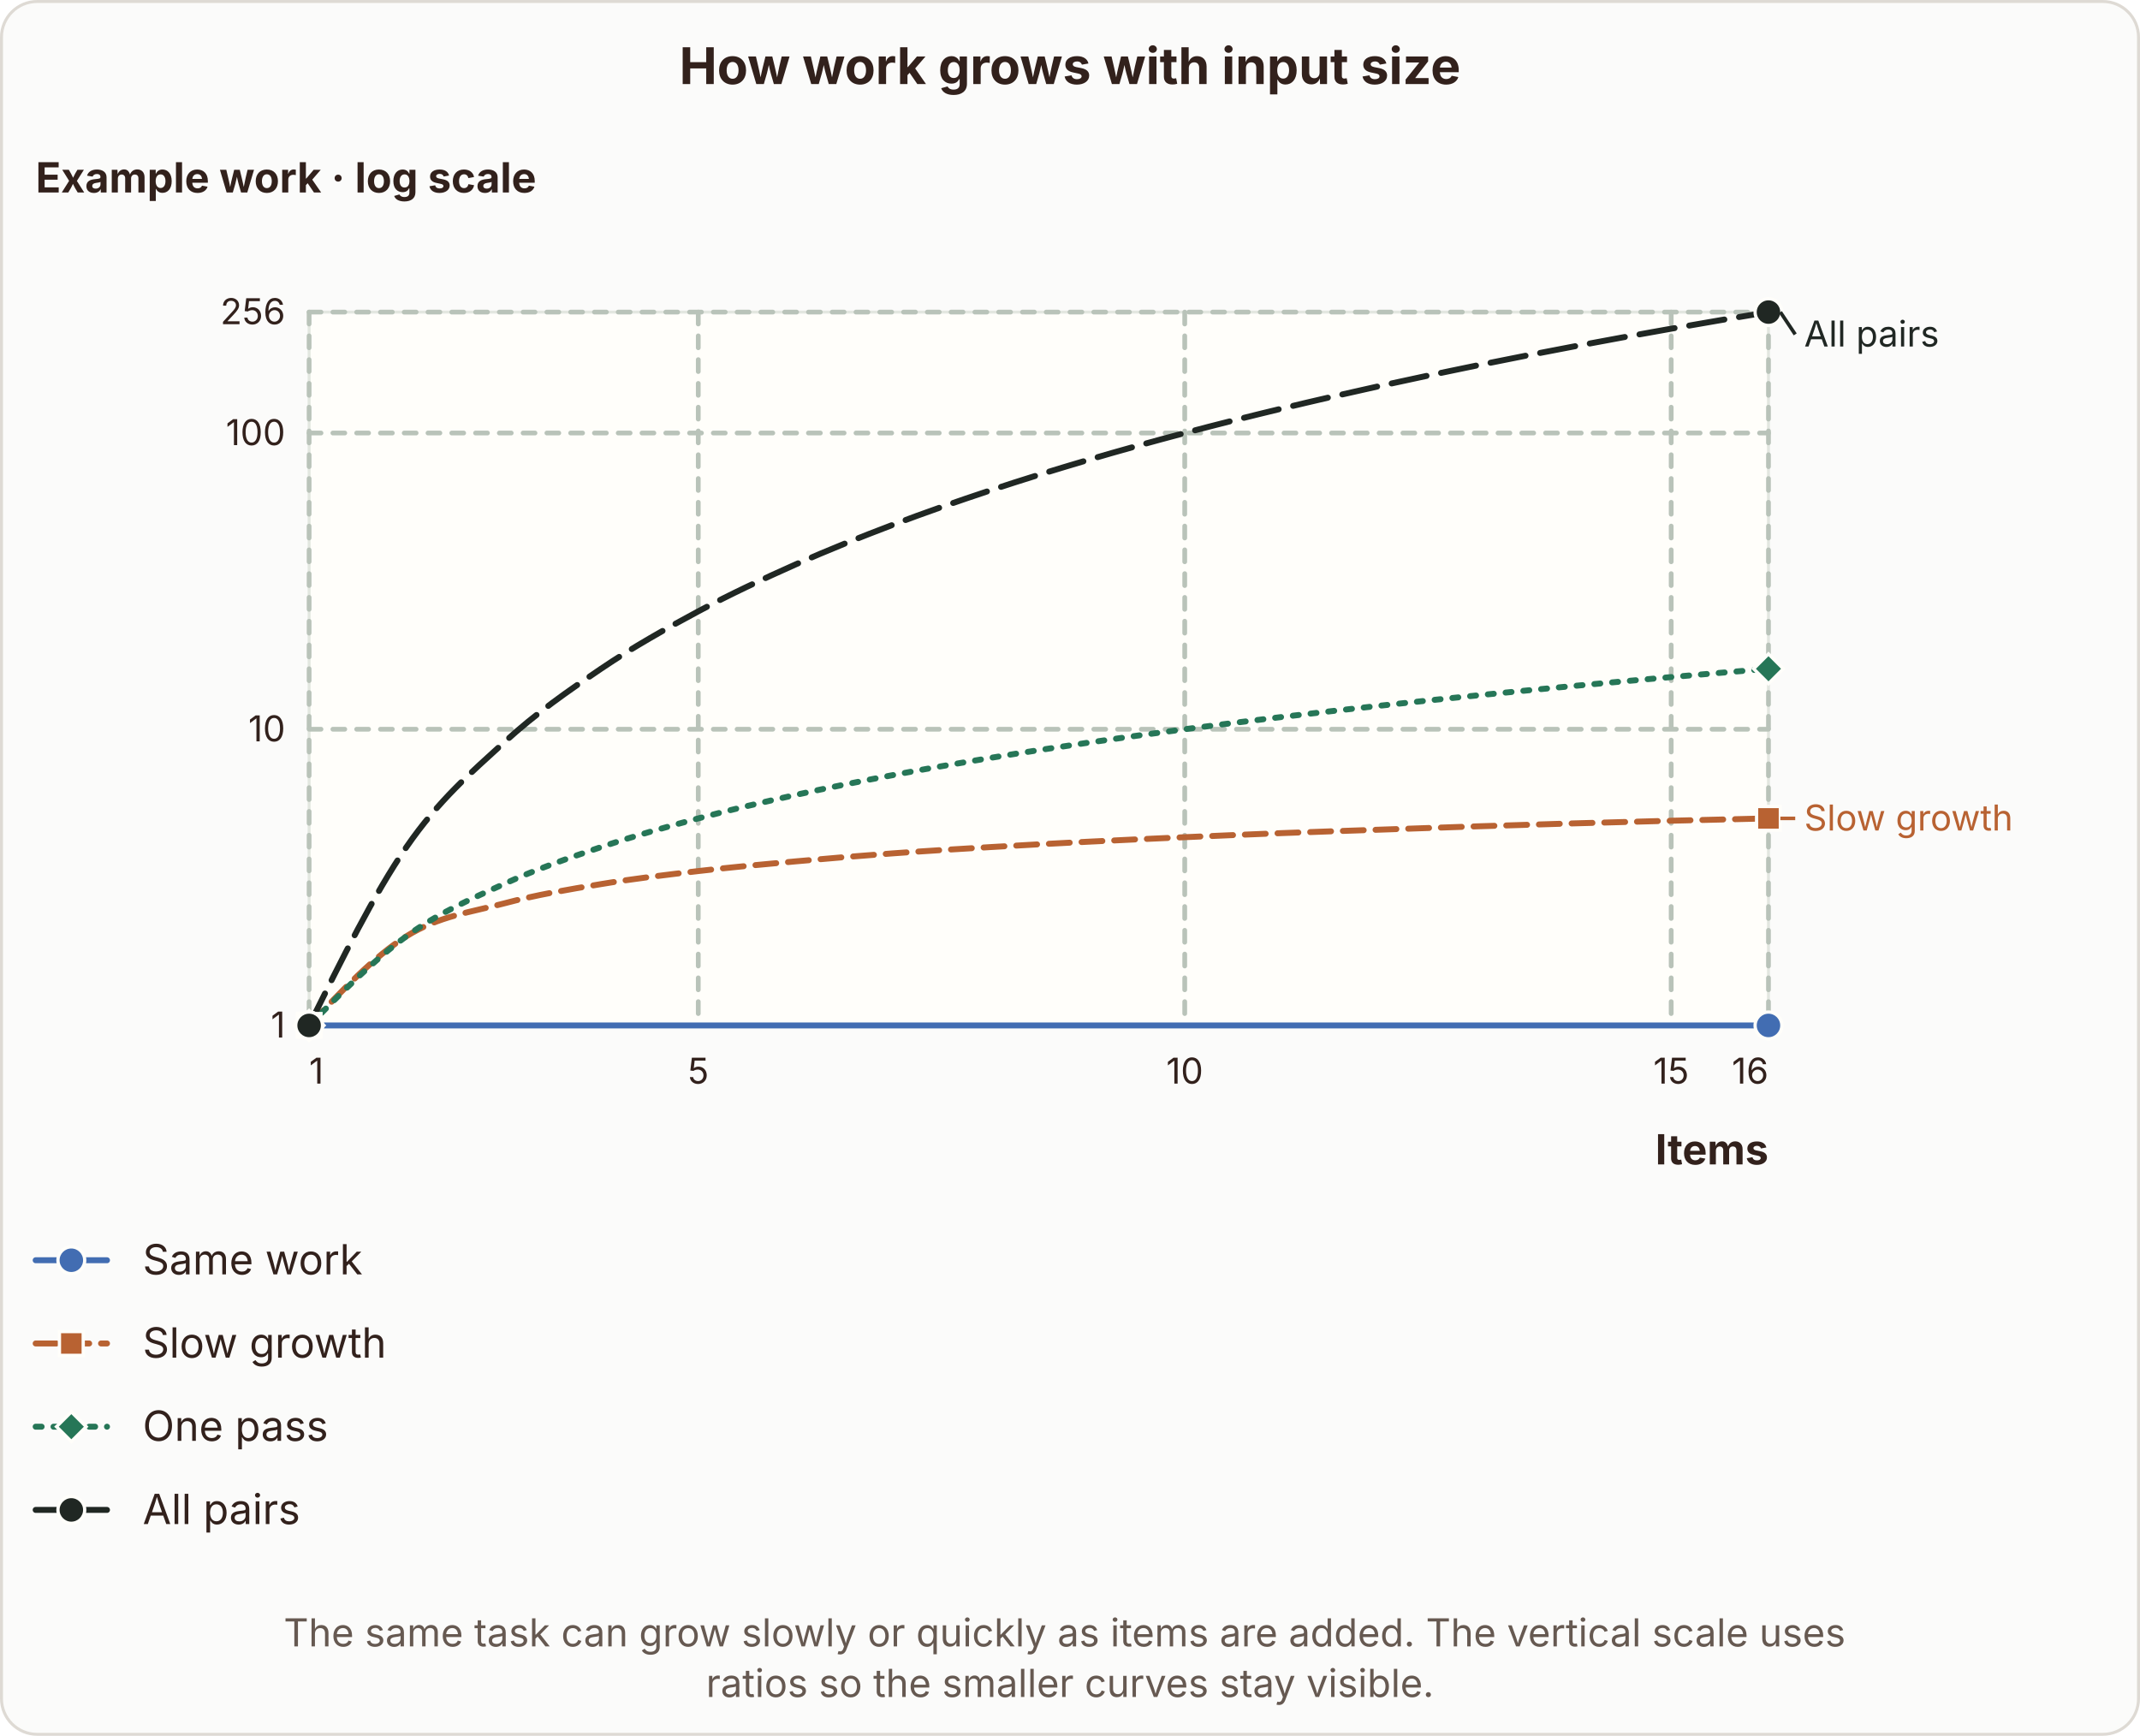
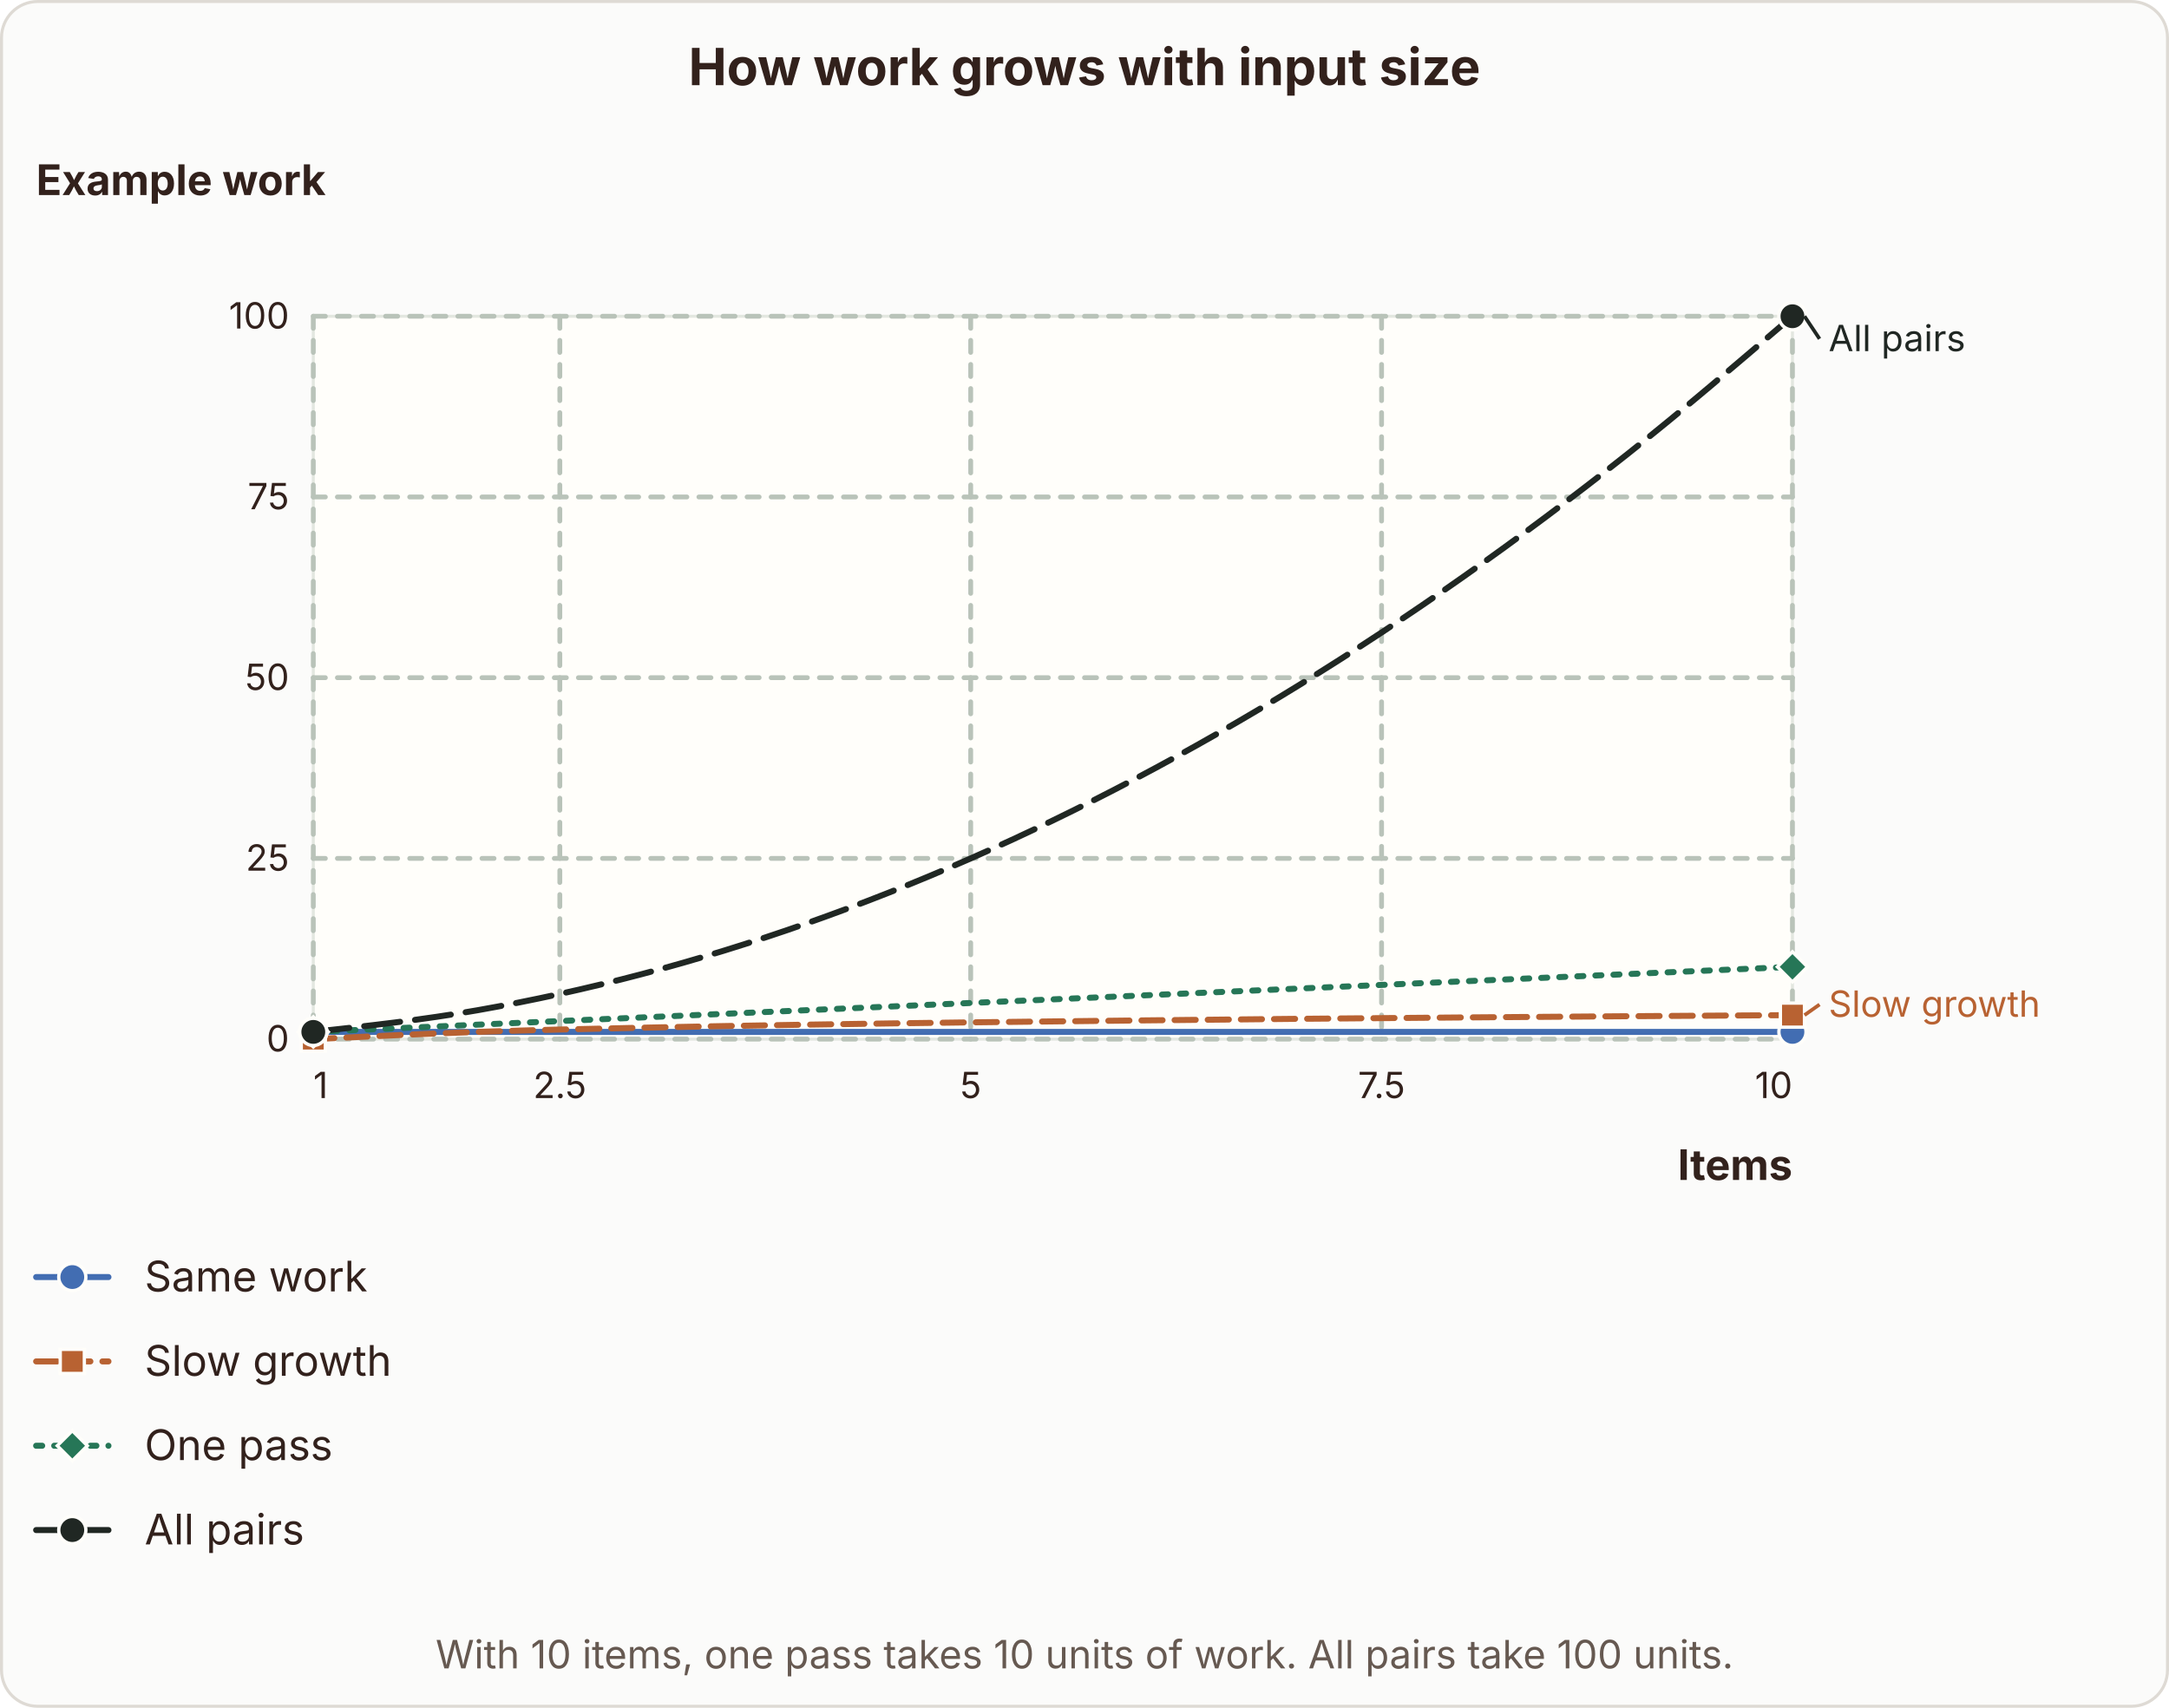
- <svg xmlns="http://www.w3.org/2000/svg" width="720" height="584" viewBox="0 0 720 584" role="img" aria-label="How work grows with input size Items: 1 to 16 Example work · log scale: 1 to 256 Same work (line): (1, 1); (2, 1); (3, 1); (4, 1); (5, 1); (6, 1); (7, 1); (8, 1); (9, 1); (10, 1); (11, 1); (12, 1); (13, 1); (14, 1); (15, 1); (16, 1) Slow growth (line): (1, 1); (2, 2); (3, 2.58); (4, 3); (5, 3.32); (6, 3.58); (7, 3.81); (8, 4); (9, 4.17); (10, 4.32); (11, 4.46); (12, 4.58); (13, 4.7); (14, 4.81); (15, 4.91); (16, 5) One pass (line): (1, 1); (2, 2); (3, 3); (4, 4); (5, 5); (6, 6); (7, 7); (8, 8); (9, 9); (10, 10); (11, 11); (12, 12); (13, 13); (14, 14); (15, 15); (16, 16) All pairs (line): (1, 1); (2, 4); (3, 9); (4, 16); (5, 25); (6, 36); (7, 49); (8, 64); (9, 81); (10, 100); (11, 121); (12, 144); (13, 169); (14, 196); (15, 225); (16, 256) The same task can grow slowly or quickly as items are added. The vertical scale uses ratios so the smaller curves stay visible." font-family="Inter, Liberation Sans, Arial, sans-serif" style="display:block;max-width:none;margin-inline:auto;--color-ink:#202723;--color-ink-2:#5d675f;--color-line:#e3e7e0;--viz-surface:#fffefa" data-tutor-diagram="coordinate-plot">
-   <rect x="0.5" y="0.5" width="719" height="583" rx="12" fill="var(--viz-surface, #fbfbfa)" stroke="var(--color-line, #dedad4)" />
+ <svg xmlns="http://www.w3.org/2000/svg" width="720" height="567" viewBox="0 0 720 567" role="img" aria-label="How work grows with input size Items: 1 to 10 Example work: 0 to 100 Same work (line): (1, 1); (2, 1); (3, 1); (4, 1); (5, 1); (6, 1); (7, 1); (8, 1); (9, 1); (10, 1) Slow growth (line): (1, 0); (2, 1); (3, 1.58); (4, 2); (5, 2.32); (6, 2.58); (7, 2.81); (8, 3); (9, 3.17); (10, 3.32) One pass (line): (1, 1); (2, 2); (3, 3); (4, 4); (5, 5); (6, 6); (7, 7); (8, 8); (9, 9); (10, 10) All pairs (line): (1, 1); (2, 4); (3, 9); (4, 16); (5, 25); (6, 36); (7, 49); (8, 64); (9, 81); (10, 100) With 10 items, one pass takes 10 units of work. All pairs take 100 units." font-family="Inter, Liberation Sans, Arial, sans-serif" style="display:block;max-width:none;margin-inline:auto;--color-ink:#202723;--color-ink-2:#5d675f;--color-line:#e3e7e0;--viz-surface:#fffefa" data-tutor-diagram="coordinate-plot">
+   <rect x="0.5" y="0.5" width="719" height="566" rx="12" fill="var(--viz-surface, #fbfbfa)" stroke="var(--color-line, #dedad4)" />
  <text x="360" y="22.5" fill="var(--color-ink, #32211c)" font-size="17" font-weight="700" text-anchor="middle">
    <tspan x="360" y="28.28">How work grows with input size</tspan>
  </text>
  <g transform="translate(0 39)">
    <rect x="104" y="66" width="491" height="240" fill="#fffefa" stroke="#e3e7e0" stroke-width="1" data-tutor-plot-area="" />
    <text x="12" y="21" fill="var(--color-ink, #32211c)" font-size="14" font-weight="700" text-anchor="start">
-       <tspan x="12" y="25.76">Example work · log scale</tspan>
+       <tspan x="12" y="25.76">Example work</tspan>
    </text>
    <polyline points="104,66 104,306" fill="none" stroke="#b9c3b9" stroke-width="1.6" stroke-dasharray="4 4" stroke-linecap="round" stroke-linejoin="round" />
-     <polyline points="234.933,66 234.933,306" fill="none" stroke="#b9c3b9" stroke-width="1.6" stroke-dasharray="4 4" stroke-linecap="round" stroke-linejoin="round" />
-     <polyline points="398.6,66 398.6,306" fill="none" stroke="#b9c3b9" stroke-width="1.6" stroke-dasharray="4 4" stroke-linecap="round" stroke-linejoin="round" />
-     <polyline points="562.267,66 562.267,306" fill="none" stroke="#b9c3b9" stroke-width="1.6" stroke-dasharray="4 4" stroke-linecap="round" stroke-linejoin="round" />
+     <polyline points="185.833,66 185.833,306" fill="none" stroke="#b9c3b9" stroke-width="1.6" stroke-dasharray="4 4" stroke-linecap="round" stroke-linejoin="round" />
+     <polyline points="322.222,66 322.222,306" fill="none" stroke="#b9c3b9" stroke-width="1.6" stroke-dasharray="4 4" stroke-linecap="round" stroke-linejoin="round" />
+     <polyline points="458.611,66 458.611,306" fill="none" stroke="#b9c3b9" stroke-width="1.6" stroke-dasharray="4 4" stroke-linecap="round" stroke-linejoin="round" />
    <polyline points="595,66 595,306" fill="none" stroke="#b9c3b9" stroke-width="1.6" stroke-dasharray="4 4" stroke-linecap="round" stroke-linejoin="round" />
    <polyline points="104,306 595,306" fill="none" stroke="#b9c3b9" stroke-width="1.6" stroke-dasharray="4 4" stroke-linecap="round" stroke-linejoin="round" />
    <text x="96" y="306" fill="var(--color-ink, #32211c)" font-size="12" font-weight="400" text-anchor="end">
-       <tspan x="96" y="310.08">1</tspan>
+       <tspan x="96" y="310.08">0</tspan>
    </text>
-     <polyline points="104,206.342 595,206.342" fill="none" stroke="#b9c3b9" stroke-width="1.6" stroke-dasharray="4 4" stroke-linecap="round" stroke-linejoin="round" />
-     <text x="96" y="206.342" fill="var(--color-ink, #32211c)" font-size="12" font-weight="400" text-anchor="end">
-       <tspan x="96" y="210.422">10</tspan>
+     <polyline points="104,246 595,246" fill="none" stroke="#b9c3b9" stroke-width="1.6" stroke-dasharray="4 4" stroke-linecap="round" stroke-linejoin="round" />
+     <text x="96" y="246" fill="var(--color-ink, #32211c)" font-size="12" font-weight="400" text-anchor="end">
+       <tspan x="96" y="250.08">25</tspan>
    </text>
-     <polyline points="104,106.684 595,106.684" fill="none" stroke="#b9c3b9" stroke-width="1.6" stroke-dasharray="4 4" stroke-linecap="round" stroke-linejoin="round" />
-     <text x="96" y="106.684" fill="var(--color-ink, #32211c)" font-size="12" font-weight="400" text-anchor="end">
-       <tspan x="96" y="110.764">100</tspan>
+     <polyline points="104,186 595,186" fill="none" stroke="#b9c3b9" stroke-width="1.6" stroke-dasharray="4 4" stroke-linecap="round" stroke-linejoin="round" />
+     <text x="96" y="186" fill="var(--color-ink, #32211c)" font-size="12" font-weight="400" text-anchor="end">
+       <tspan x="96" y="190.08">50</tspan>
+     </text>
+     <polyline points="104,126 595,126" fill="none" stroke="#b9c3b9" stroke-width="1.6" stroke-dasharray="4 4" stroke-linecap="round" stroke-linejoin="round" />
+     <text x="96" y="126" fill="var(--color-ink, #32211c)" font-size="12" font-weight="400" text-anchor="end">
+       <tspan x="96" y="130.08">75</tspan>
    </text>
    <polyline points="104,66 595,66" fill="none" stroke="#b9c3b9" stroke-width="1.6" stroke-dasharray="4 4" stroke-linecap="round" stroke-linejoin="round" />
    <text x="96" y="66" fill="var(--color-ink, #32211c)" font-size="12" font-weight="400" text-anchor="end">
-       <tspan x="96" y="70.08">256</tspan>
+       <tspan x="96" y="70.08">100</tspan>
    </text>
    <text x="104" y="321.5" fill="var(--color-ink, #32211c)" font-size="12" font-weight="400" text-anchor="start">
      <tspan x="104" y="325.58">1</tspan>
    </text>
-     <text x="234.933" y="321.5" fill="var(--color-ink, #32211c)" font-size="12" font-weight="400" text-anchor="middle">
-       <tspan x="234.933" y="325.58">5</tspan>
+     <text x="185.833" y="321.5" fill="var(--color-ink, #32211c)" font-size="12" font-weight="400" text-anchor="middle">
+       <tspan x="185.833" y="325.58">2.5</tspan>
    </text>
-     <text x="398.6" y="321.5" fill="var(--color-ink, #32211c)" font-size="12" font-weight="400" text-anchor="middle">
-       <tspan x="398.6" y="325.58">10</tspan>
+     <text x="322.222" y="321.5" fill="var(--color-ink, #32211c)" font-size="12" font-weight="400" text-anchor="middle">
+       <tspan x="322.222" y="325.58">5</tspan>
    </text>
-     <text x="562.267" y="321.5" fill="var(--color-ink, #32211c)" font-size="12" font-weight="400" text-anchor="middle">
-       <tspan x="562.267" y="325.58">15</tspan>
+     <text x="458.611" y="321.5" fill="var(--color-ink, #32211c)" font-size="12" font-weight="400" text-anchor="middle">
+       <tspan x="458.611" y="325.58">7.5</tspan>
    </text>
    <text x="595" y="321.5" fill="var(--color-ink, #32211c)" font-size="12" font-weight="400" text-anchor="end">
-       <tspan x="595" y="325.58">16</tspan>
+       <tspan x="595" y="325.58">10</tspan>
    </text>
    <text x="595" y="348" fill="var(--color-ink, #32211c)" font-size="14" font-weight="700" text-anchor="end">
      <tspan x="595" y="352.76">Items</tspan>
    </text>
    <polyline points="12,385 36,385" fill="none" stroke="#426db2" stroke-width="2" stroke-linejoin="round" stroke-linecap="round" />
    <circle cx="24" cy="385" r="4.5" fill="#426db2" stroke="#fffefa" stroke-width="1.1" />
    <text x="48" y="385" fill="var(--color-ink, #32211c)" font-size="14" font-weight="400" text-anchor="start">
      <tspan x="48" y="389.76">Same work</tspan>
    </text>
    <polyline points="12,413 36,413" fill="none" stroke="#b86232" stroke-width="2" stroke-dasharray="7 4" stroke-linejoin="round" stroke-linecap="round" />
    <rect x="20" y="409" width="8" height="8" fill="#b86232" stroke="#fffefa" stroke-width="1.1" />
    <text x="48" y="413" fill="var(--color-ink, #32211c)" font-size="14" font-weight="400" text-anchor="start">
      <tspan x="48" y="417.76">Slow growth</tspan>
    </text>
    <polyline points="12,441 36,441" fill="none" stroke="#267657" stroke-width="2" stroke-dasharray="2 4" stroke-linejoin="round" stroke-linecap="round" />
    <polygon points="24,436 29,441 24,446 19,441" fill="#267657" stroke="#fffefa" stroke-width="1.1" />
    <text x="48" y="441" fill="var(--color-ink, #32211c)" font-size="14" font-weight="400" text-anchor="start">
      <tspan x="48" y="445.76">One pass</tspan>
    </text>
    <polyline points="12,469 36,469" fill="none" stroke="#202723" stroke-width="2" stroke-dasharray="12 5" stroke-linejoin="round" stroke-linecap="round" />
    <circle cx="24" cy="469" r="4.5" fill="#202723" stroke="#fffefa" stroke-width="1.1" />
    <text x="48" y="469" fill="var(--color-ink, #32211c)" font-size="14" font-weight="400" text-anchor="start">
      <tspan x="48" y="473.76">All pairs</tspan>
    </text>
-     <path d="M104,306C114.911,306 125.822,306 136.733,306C147.644,306 158.556,306 169.467,306C180.378,306 191.289,306 202.2,306C213.111,306 224.022,306 234.933,306C245.844,306 256.756,306 267.667,306C278.578,306 289.489,306 300.4,306C311.311,306 322.222,306 333.133,306C344.044,306 354.956,306 365.867,306C376.778,306 387.689,306 398.6,306C409.511,306 420.422,306 431.333,306C442.244,306 453.156,306 464.067,306C474.978,306 485.889,306 496.8,306C507.711,306 518.622,306 529.533,306C540.444,306 551.356,306 562.267,306C573.178,306 584.089,306 595,306" fill="none" stroke="#426db2" stroke-width="2" stroke-linejoin="round" stroke-linecap="round" data-tutor-plot-series="Same work" />
-     <path d="M104,306C114.911,294.418 125.822,282.837 136.733,276C147.644,269.163 158.556,267.904 169.467,264.979C180.378,262.054 191.289,260.27 202.2,258.451C213.111,256.632 224.022,255.339 234.933,254.065C245.844,252.79 256.756,251.794 267.667,250.801C278.578,249.808 289.489,248.906 300.4,248.106C311.311,247.306 322.222,246.651 333.133,246C344.044,245.349 354.956,244.754 365.867,244.199C376.778,243.643 387.689,243.154 398.6,242.669C409.511,242.184 420.422,241.71 431.333,241.289C442.244,240.867 453.156,240.518 464.067,240.14C474.978,239.761 485.889,239.374 496.8,239.02C507.711,238.667 518.622,238.334 529.533,238.019C540.444,237.704 551.356,237.408 562.267,237.128C573.178,236.849 584.089,236.596 595,236.342" fill="none" stroke="#b86232" stroke-width="2" stroke-dasharray="7 4" stroke-linejoin="round" stroke-linecap="round" data-tutor-plot-series="Slow growth" />
-     <path d="M104,306C114.911,294.962 125.822,283.925 136.733,276C147.644,268.075 158.556,263.451 169.467,258.451C180.378,253.451 191.289,249.685 202.2,246C213.111,242.315 224.022,239.267 234.933,236.342C245.844,233.417 256.756,230.878 267.667,228.451C278.578,226.024 289.489,223.855 300.4,221.779C311.311,219.704 322.222,217.813 333.133,216C344.044,214.187 354.956,212.512 365.867,210.902C376.778,209.293 387.689,207.79 398.6,206.342C409.511,204.895 420.422,203.532 431.333,202.217C442.244,200.902 453.156,199.656 464.067,198.451C474.978,197.246 485.889,196.099 496.8,194.987C507.711,193.875 518.622,192.812 529.533,191.779C540.444,190.747 551.356,189.757 562.267,188.793C573.178,187.83 584.089,186.915 595,186" fill="none" stroke="#267657" stroke-width="2" stroke-dasharray="2 4" stroke-linejoin="round" stroke-linecap="round" data-tutor-plot-series="One pass" />
-     <path d="M104,306C114.911,283.925 125.822,261.85 136.733,246C147.644,230.15 158.556,220.902 169.467,210.902C180.378,200.902 191.289,193.37 202.2,186C213.111,178.63 224.022,172.534 234.933,166.684C245.844,160.835 256.756,155.757 267.667,150.902C278.578,146.048 289.489,141.709 300.4,137.559C311.311,133.408 322.222,129.626 333.133,126C344.044,122.374 354.956,119.024 365.867,115.804C376.778,112.585 387.689,109.579 398.6,106.684C409.511,103.789 420.422,101.064 431.333,98.434C442.244,95.804 453.156,93.312 464.067,90.902C474.978,88.492 485.889,86.198 496.8,83.974C507.711,81.75 518.622,79.623 529.533,77.559C540.444,75.494 551.356,73.513 562.267,71.587C573.178,69.66 584.089,67.83 595,66" fill="none" stroke="#202723" stroke-width="2" stroke-dasharray="12 5" stroke-linejoin="round" stroke-linecap="round" data-tutor-plot-series="All pairs" />
-     <circle cx="104" cy="306" r="4.5" fill="#426db2" stroke="#fffefa" stroke-width="1.1" data-tutor-coordinate-point="1,1" />
-     <circle cx="595" cy="306" r="4.5" fill="#426db2" stroke="#fffefa" stroke-width="1.1" data-tutor-coordinate-point="16,1" />
-     <rect x="100" y="302" width="8" height="8" fill="#b86232" stroke="#fffefa" stroke-width="1.1" data-tutor-coordinate-point="1,1" />
-     <rect x="591" y="232.342" width="8" height="8" fill="#b86232" stroke="#fffefa" stroke-width="1.1" data-tutor-coordinate-point="16,5" />
-     <polygon points="104,301 109,306 104,311 99,306" fill="#267657" stroke="#fffefa" stroke-width="1.1" data-tutor-coordinate-point="1,1" />
-     <polygon points="595,181 600,186 595,191 590,186" fill="#267657" stroke="#fffefa" stroke-width="1.1" data-tutor-coordinate-point="16,16" />
-     <circle cx="104" cy="306" r="4.5" fill="#202723" stroke="#fffefa" stroke-width="1.1" data-tutor-coordinate-point="1,1" />
-     <circle cx="595" cy="66" r="4.5" fill="#202723" stroke="#fffefa" stroke-width="1.1" data-tutor-coordinate-point="16,256" />
+     <path d="M104,303.6C122.185,303.6 140.37,303.6 158.556,303.6C176.741,303.6 194.926,303.6 213.111,303.6C231.296,303.6 249.481,303.6 267.667,303.6C285.852,303.6 304.037,303.6 322.222,303.6C340.407,303.6 358.593,303.6 376.778,303.6C394.963,303.6 413.148,303.6 431.333,303.6C449.519,303.6 467.704,303.6 485.889,303.6C504.074,303.6 522.259,303.6 540.444,303.6C558.63,303.6 576.815,303.6 595,303.6" fill="none" stroke="#426db2" stroke-width="2" stroke-linejoin="round" stroke-linecap="round" data-tutor-plot-series="Same work" />
+     <path d="M104,306C122.185,305.116 140.37,304.232 158.556,303.6C176.741,302.968 194.926,302.608 213.111,302.208C231.296,301.808 249.481,301.496 267.667,301.2C285.852,300.904 304.037,300.664 322.222,300.432C340.407,300.2 358.593,300.004 376.778,299.808C394.963,299.612 413.148,299.424 431.333,299.256C449.519,299.088 467.704,298.944 485.889,298.8C504.074,298.656 522.259,298.52 540.444,298.392C558.63,298.264 576.815,298.148 595,298.032" fill="none" stroke="#b86232" stroke-width="2" stroke-dasharray="7 4" stroke-linejoin="round" stroke-linecap="round" data-tutor-plot-series="Slow growth" />
+     <path d="M104,303.6C122.185,302.8 140.37,302 158.556,301.2C176.741,300.4 194.926,299.6 213.111,298.8C231.296,298 249.481,297.2 267.667,296.4C285.852,295.6 304.037,294.8 322.222,294C340.407,293.2 358.593,292.4 376.778,291.6C394.963,290.8 413.148,290 431.333,289.2C449.519,288.4 467.704,287.6 485.889,286.8C504.074,286 522.259,285.2 540.444,284.4C558.63,283.6 576.815,282.8 595,282" fill="none" stroke="#267657" stroke-width="2" stroke-dasharray="2 4" stroke-linejoin="round" stroke-linecap="round" data-tutor-plot-series="One pass" />
+     <path d="M104,303.6C122.185,301.6 140.37,299.6 158.556,296.4C176.741,293.2 194.926,289.2 213.111,284.4C231.296,279.6 249.481,274 267.667,267.6C285.852,261.2 304.037,254 322.222,246C340.407,238 358.593,229.2 376.778,219.6C394.963,210 413.148,199.6 431.333,188.4C449.519,177.2 467.704,165.2 485.889,152.4C504.074,139.6 522.259,126 540.444,111.6C558.63,97.2 576.815,81.6 595,66" fill="none" stroke="#202723" stroke-width="2" stroke-dasharray="12 5" stroke-linejoin="round" stroke-linecap="round" data-tutor-plot-series="All pairs" />
+     <circle cx="104" cy="303.6" r="4.5" fill="#426db2" stroke="#fffefa" stroke-width="1.1" data-tutor-coordinate-point="1,1" />
+     <circle cx="595" cy="303.6" r="4.5" fill="#426db2" stroke="#fffefa" stroke-width="1.1" data-tutor-coordinate-point="10,1" />
+     <rect x="100" y="302" width="8" height="8" fill="#b86232" stroke="#fffefa" stroke-width="1.1" data-tutor-coordinate-point="1,0" />
+     <rect x="591" y="294.032" width="8" height="8" fill="#b86232" stroke="#fffefa" stroke-width="1.1" data-tutor-coordinate-point="10,3.32" />
+     <polygon points="104,298.6 109,303.6 104,308.6 99,303.6" fill="#267657" stroke="#fffefa" stroke-width="1.1" data-tutor-coordinate-point="1,1" />
+     <polygon points="595,277 600,282 595,287 590,282" fill="#267657" stroke="#fffefa" stroke-width="1.1" data-tutor-coordinate-point="10,10" />
+     <circle cx="104" cy="303.6" r="4.5" fill="#202723" stroke="#fffefa" stroke-width="1.1" data-tutor-coordinate-point="1,1" />
+     <circle cx="595" cy="66" r="4.5" fill="#202723" stroke="#fffefa" stroke-width="1.1" data-tutor-coordinate-point="10,100" />
    <line x1="599" y1="66" x2="604" y2="73.5" stroke="#202723" stroke-width="1.2" />
    <text x="607" y="73.5" fill="#202723" font-size="12" font-weight="400" text-anchor="start" data-tutor-plot-end-label="All pairs">
      <tspan x="607" y="77.58">All pairs</tspan>
    </text>
-     <line x1="599" y1="236.342" x2="604" y2="236.342" stroke="#b86232" stroke-width="1.2" />
-     <text x="607" y="236.342" fill="#b86232" font-size="12" font-weight="400" text-anchor="start" data-tutor-plot-end-label="Slow growth">
-       <tspan x="607" y="240.422">Slow growth</tspan>
+     <line x1="599" y1="298.032" x2="604" y2="294.5" stroke="#b86232" stroke-width="1.2" />
+     <text x="607" y="294.5" fill="#b86232" font-size="12" font-weight="400" text-anchor="start" data-tutor-plot-end-label="Slow growth">
+       <tspan x="607" y="298.58">Slow growth</tspan>
    </text>
  </g>
-   <text x="360" y="558" fill="var(--color-ink-2, #665951)" font-size="13" font-weight="400" text-anchor="middle">
-     <tspan x="360" y="553.92">The same task can grow slowly or quickly as items are added. The vertical scale uses</tspan>
-     <tspan x="360" y="570.92">ratios so the smaller curves stay visible.</tspan>
+   <text x="360" y="549.5" fill="var(--color-ink-2, #665951)" font-size="13" font-weight="400" text-anchor="middle">
+     <tspan x="360" y="553.92">With 10 items, one pass takes 10 units of work. All pairs take 100 units.</tspan>
  </text>
</svg>
